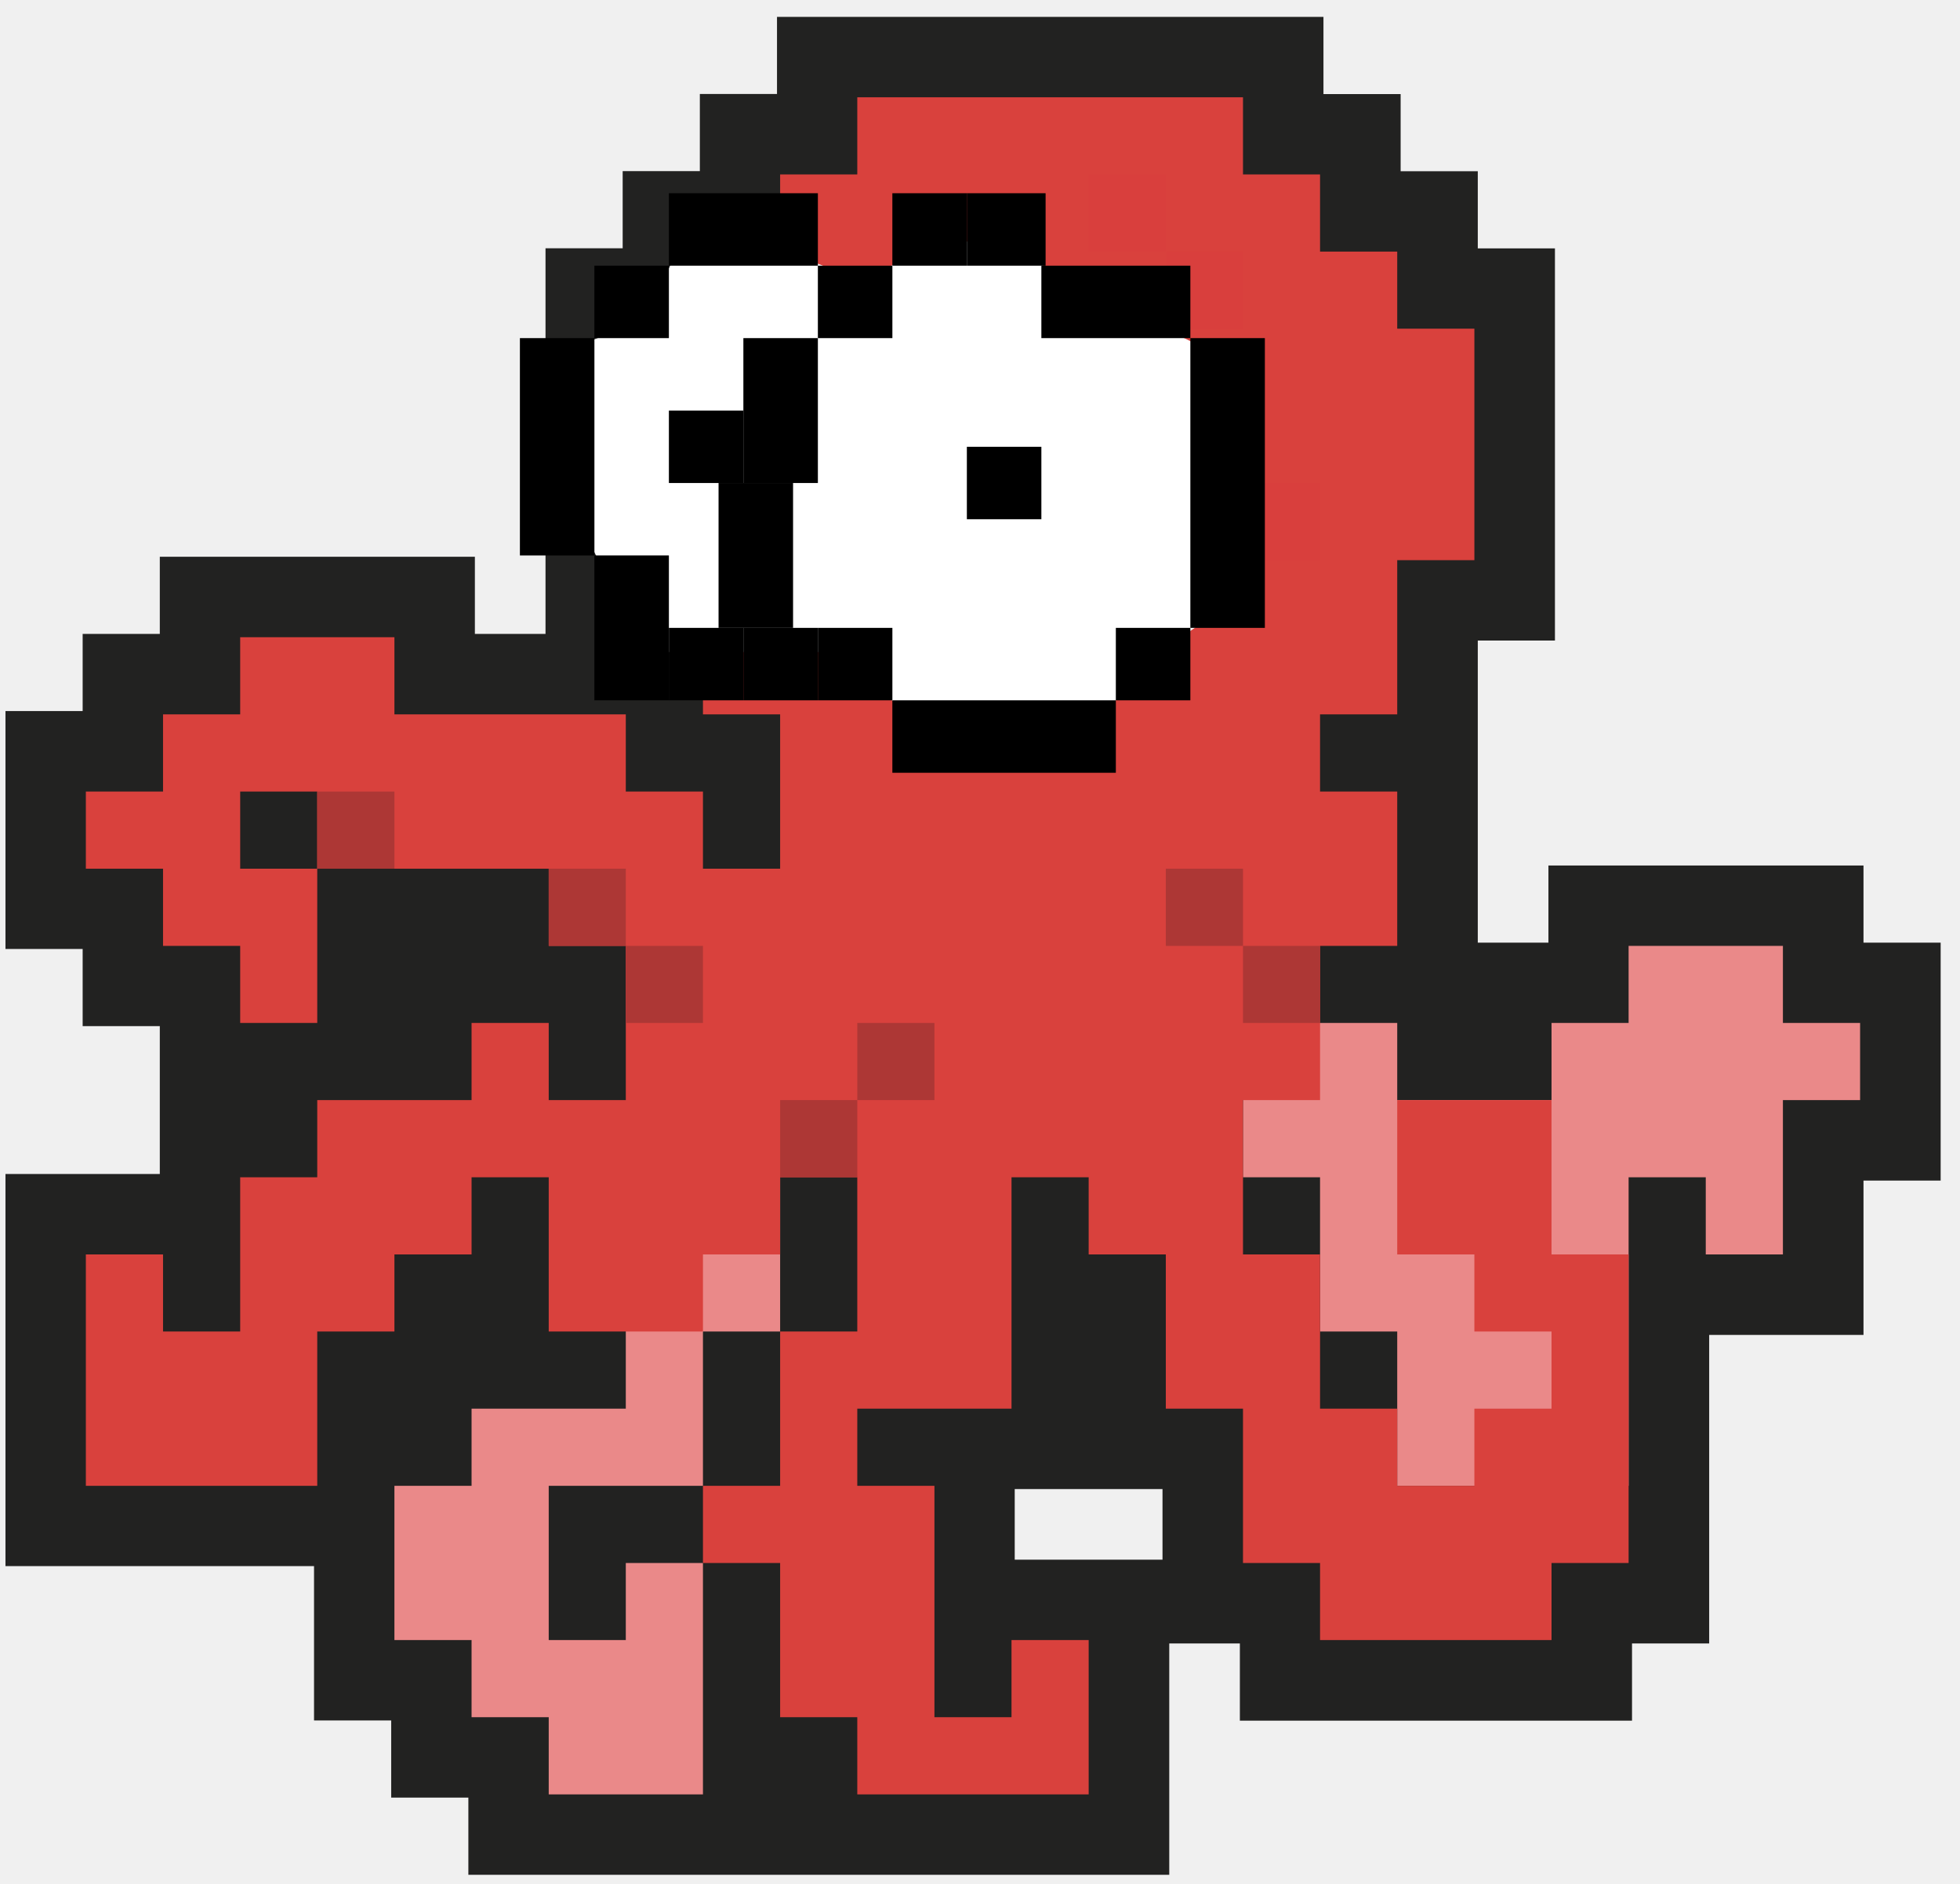
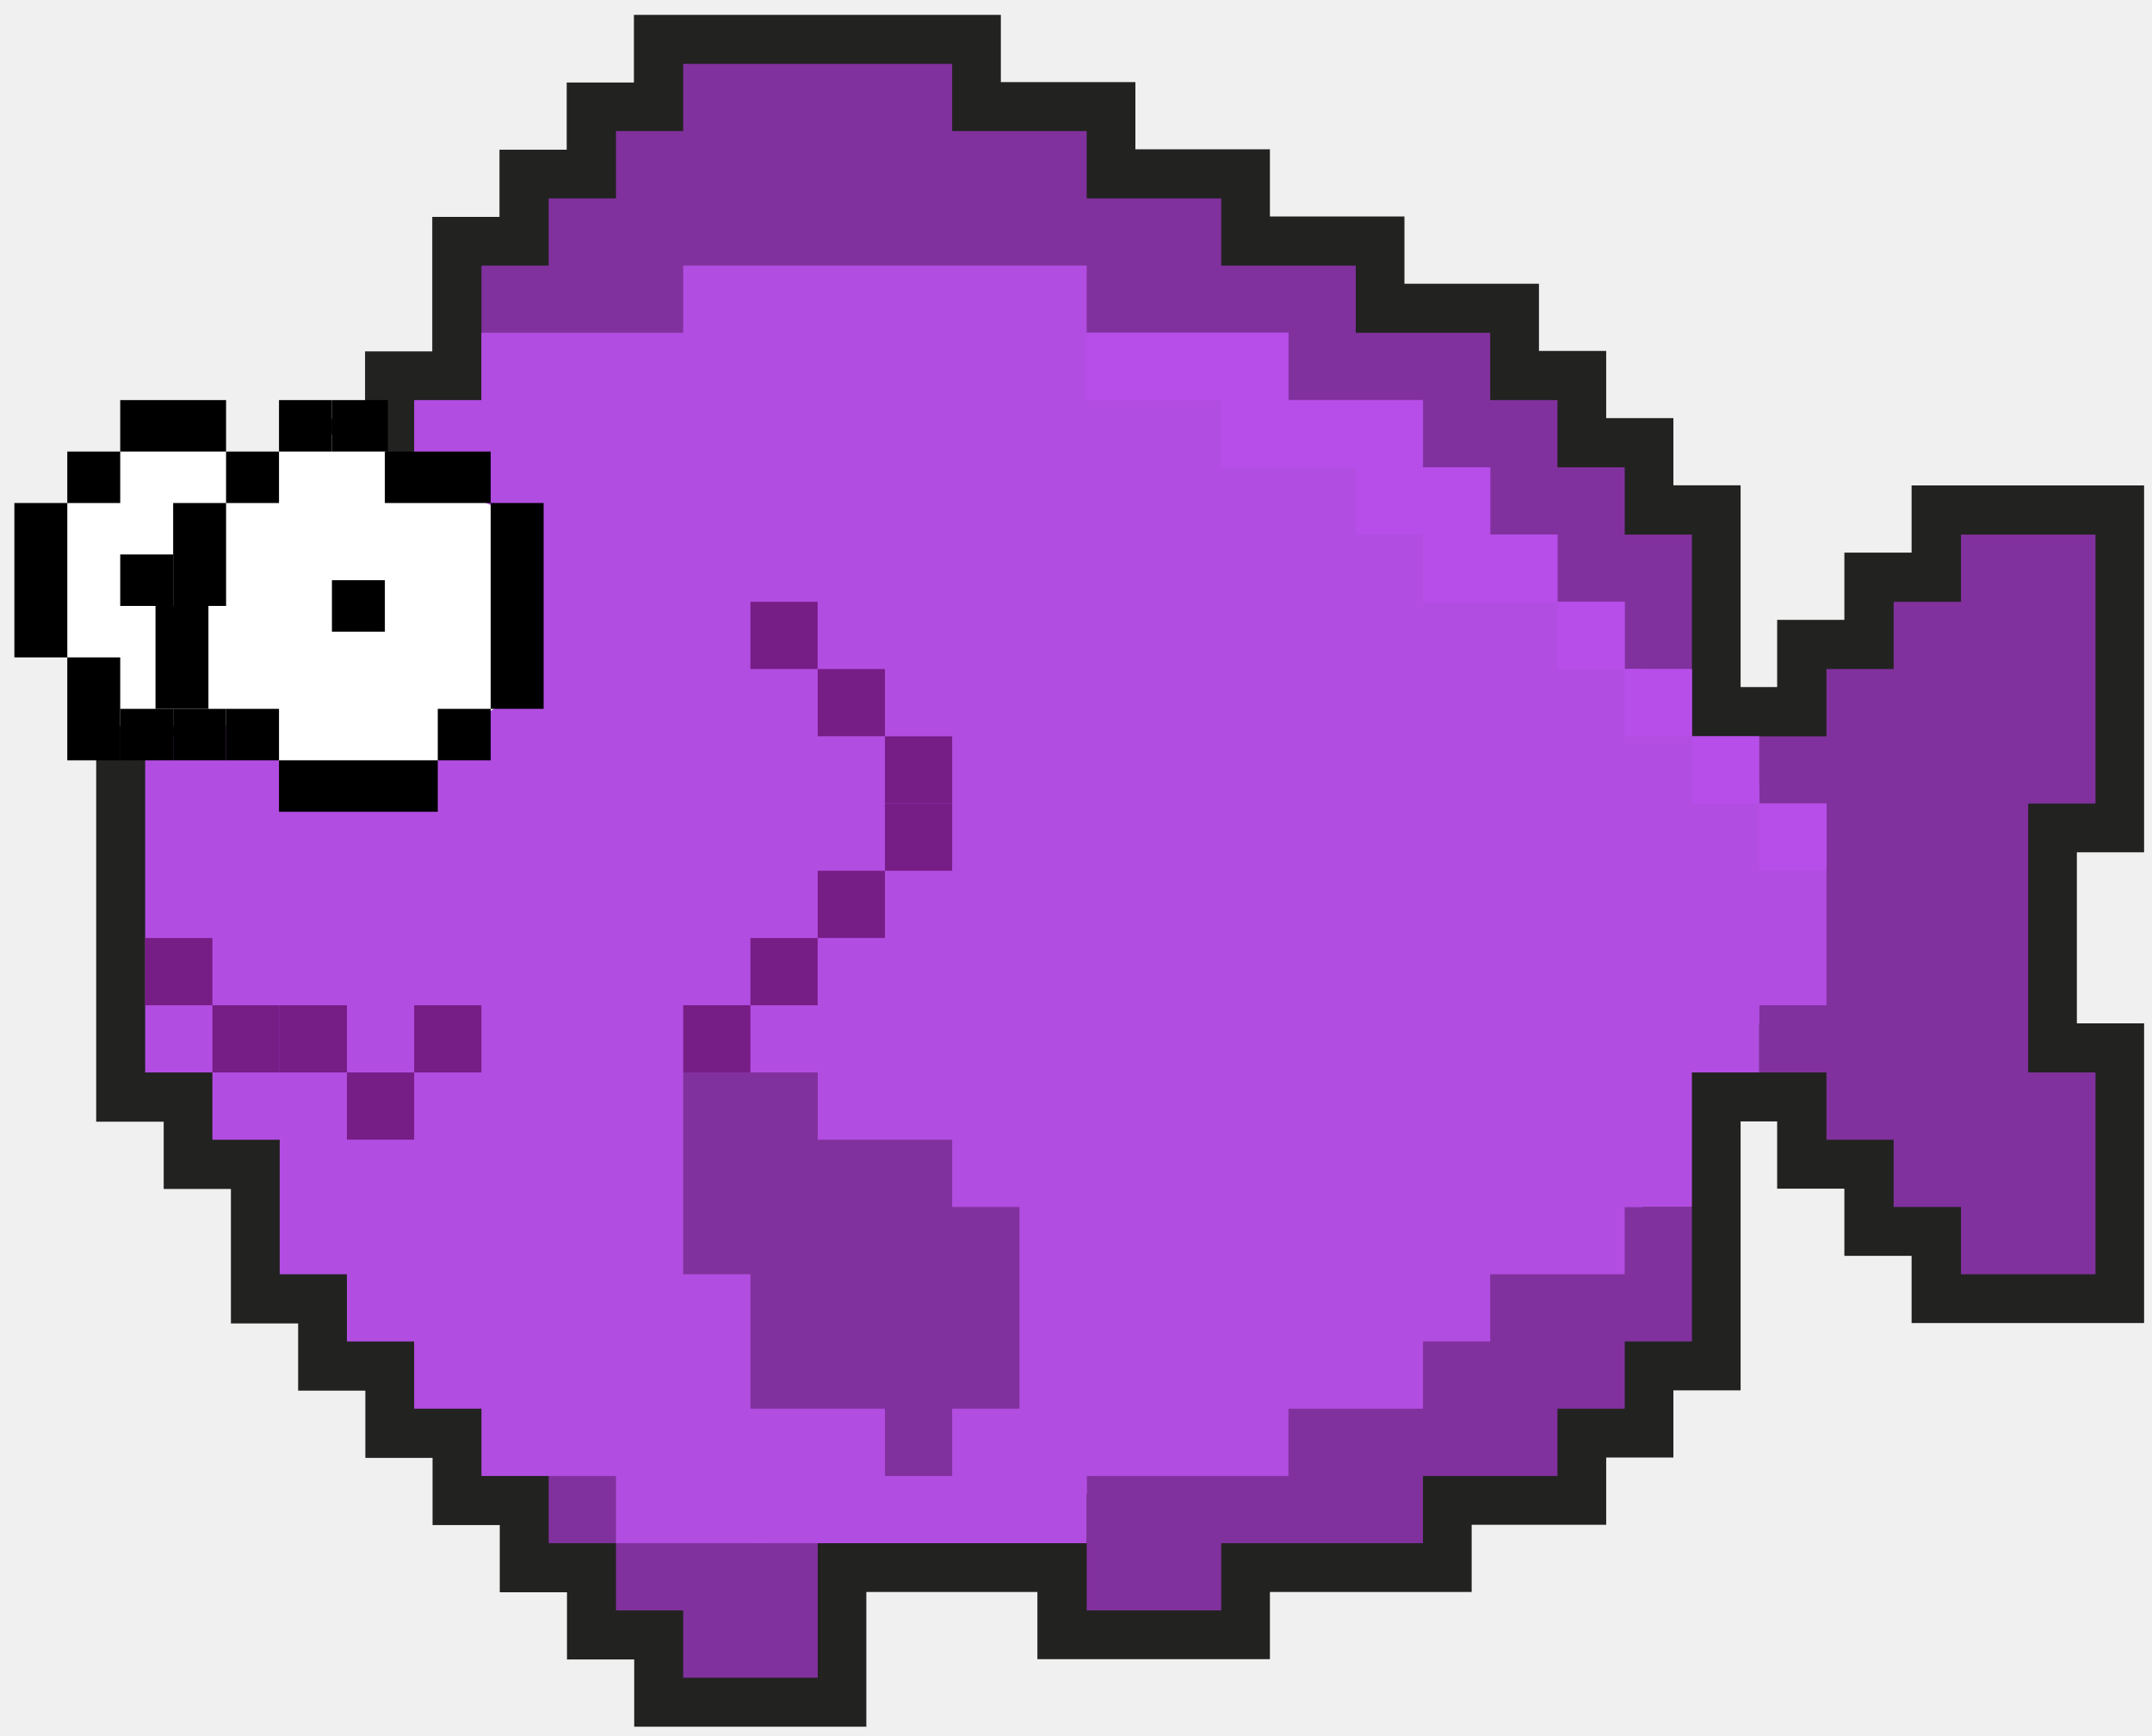
- <svg xmlns="http://www.w3.org/2000/svg" width="77" height="74" viewBox="0 0 77 74" fill="none">
-   <path d="M70.043 40.186V37.155H63.981V40.186H60.949V43.217H54.887V40.186H51.855V37.155H54.887V31.092H51.855V28.061H54.887V21.998H57.918V12.908H54.887V9.876H51.855V6.845H48.824V3.814H33.671V6.845H30.64V9.876H27.608V12.908H24.577V21.998H27.608V28.061H30.64V34.123H27.608V31.092H24.577V28.061H15.487V25.029H9.424V28.061H6.393V31.092H3.361V34.123H6.393V37.155H9.424V40.186H12.455V34.123H9.424V31.092H12.455V34.123H21.546V37.155H24.577V43.217H21.546V40.186H18.514V43.217H12.451V46.249H9.42V52.312H6.389V49.28H3.357V58.37H12.447V52.308H15.479V49.276H18.51V46.245H21.542V52.308H24.573V55.339H18.51V58.37H15.479V64.433H18.51V67.464H21.542V70.496H27.604V61.406H24.573V64.437H21.542V58.374H27.604V52.312H30.636V46.249H33.667V52.312H30.636V58.374H27.604V61.406H30.636V67.468H33.667V70.5H42.757V64.437H39.726V67.468H36.694V58.378H33.663V55.347H39.726V46.257H42.757V49.288H45.789V55.351H48.82V61.413H51.851V64.445H60.941V61.413H63.973V46.261H67.004V49.292H70.036V43.229H73.067V40.198H70.036L70.043 40.186ZM48.832 49.276V46.245H51.863V49.276H48.832ZM51.863 55.339V52.308H54.895V55.339H51.863Z" fill="#AD3735" />
-   <path d="M45.927 73.65H18.4V70.618H15.368V67.587H12.337V61.524H0.215V46.119H6.278V40.312H3.247V37.281H0.215V27.934H3.247V24.903H6.278V21.872H18.656V24.903H21.431V9.754H24.462V6.723H27.494V3.691H30.525V0.664H51.993V3.695H55.025V6.727H58.056V9.758H61.087V25.163H58.056V37.032H60.831V34.001H73.209V37.032H76.24V46.379H73.209V52.442H67.146V64.563H64.115V67.595H48.709V64.563H45.935V73.653L45.927 73.65ZM55.017 61.271H57.792V58.497H55.017V61.271ZM39.864 61.271H45.67V58.497H39.864V61.271ZM58.048 58.24H60.823V46.371H55.017V49.146H58.048V58.236V58.24ZM24.711 49.15H27.486V46.375H24.711V49.15ZM45.67 43.087H48.702V24.903H51.733V18.84H54.764V16.065H51.733V13.034H48.702V10.003H45.67V6.971H36.833V10.003H33.801V13.034H30.77V16.065H27.739V18.84H30.77V24.903H33.801V37.281H27.739V43.087H45.666H45.67Z" fill="#222221" />
-   <path d="M51.859 40.186H54.891V43.217H60.953V40.186H63.981V37.159H70.043V40.186H73.075V43.217H70.043V49.28H67.012V46.249H63.981V58.37H54.891V52.308H51.859V46.249H48.832V40.186H51.859Z" fill="#EA8989" />
-   <path d="M24.585 52.308V55.339H18.526V58.37H15.495V64.429H18.526V67.46H21.557V70.492H27.616V61.402H24.585V64.429H21.557V61.402V58.37H27.616V52.308H30.648V46.249H24.585V52.308Z" fill="#EA8989" />
-   <path d="M60.953 49.28V43.217H54.891V49.28H57.922V52.308H60.953V55.339H57.922V58.37H54.891V55.339H51.859V49.28H48.832V43.217H51.859V37.159H54.891V31.096H51.859V28.064H54.891V22.006H57.922V12.912H54.891V9.884H51.859V6.853H48.832V3.822H45.8H33.679V6.853H30.648V9.884H27.616V12.912H24.585V22.006H27.616V28.064H30.648V34.127H27.616V31.096H24.585V28.064H15.495V25.033H9.436V28.064H6.405V31.096H3.373V34.127H6.405V37.159H9.436V40.186H12.463V37.159V34.127H9.436V31.096H12.463V34.127H15.495H21.557V37.159H24.585V43.217H21.557V40.186H18.526V43.217H12.463V46.249H9.436V52.308H6.405V49.28H3.373V58.37H12.463V52.308H15.495V49.28H18.526V46.249H21.557V52.308H27.616V49.28H30.648V46.249H33.679V49.28V52.308H30.648V58.37H27.616V61.402H30.648V64.429V67.46H33.679V70.492H42.769V64.429H39.738V67.46H36.71V58.37H33.679V55.339H39.738V49.28V46.249H42.769V49.28H45.8V55.339H48.832V61.402H51.859V64.429H54.891H60.953V61.402H63.981V55.339V49.28H60.953Z" fill="#D9413D" />
-   <path d="M45.8 6.853H42.769V9.884H45.8V12.912H48.832V9.884H45.8V6.853Z" fill="#D93F3D" />
-   <path d="M33.679 18.974H30.648V22.006H27.616V25.033H30.648V22.006H33.679V18.974Z" fill="#D93F3D" />
-   <path d="M48.832 22.006H51.859V18.974H48.832V22.006Z" fill="#D93F3D" />
-   <path d="M30.648 46.249V43.217H33.679V40.186H36.71V43.217H33.679V46.249H30.648Z" fill="#AD3735" />
-   <path d="M51.859 40.186H48.832V37.159H45.8V34.127H48.832V37.159H51.859V40.186Z" fill="#AD3735" />
-   <path d="M15.495 31.096H12.463V34.127H15.495V31.096Z" fill="#AD3735" />
-   <path d="M21.557 34.127H24.585V37.159H27.616V40.186H24.585V37.159H21.557V34.127Z" fill="#AD3735" />
-   <path d="M44.081 12.097L39.203 9.488H36.277L34.082 11.148L31.155 9.963L27.009 9.014L25.302 12.571L21.644 13.994V18.263L25.302 25.615H32.375L36.033 28.223L42.13 29.409L45.544 25.615L47.983 23.955V13.994L44.081 12.097Z" fill="white" />
-   <rect x="26.278" y="7.591" width="5.853" height="2.846" fill="black" />
-   <rect x="23.351" y="10.437" width="2.927" height="2.846" fill="black" />
-   <rect x="26.278" y="16.129" width="2.927" height="2.846" fill="black" />
-   <rect x="37.984" y="17.552" width="2.927" height="2.846" fill="black" />
-   <rect x="46.764" y="13.283" width="2.927" height="11.383" fill="black" />
-   <rect x="23.351" y="21.82" width="2.927" height="5.692" fill="black" />
-   <rect x="26.278" y="24.666" width="2.927" height="2.846" fill="black" />
-   <rect x="29.204" y="24.666" width="2.927" height="2.846" fill="black" />
-   <rect x="20.425" y="13.283" width="2.927" height="8.538" fill="black" />
-   <rect x="29.204" y="13.283" width="2.927" height="5.692" fill="black" />
-   <rect x="28.229" y="18.974" width="2.927" height="5.692" fill="black" />
-   <rect x="37.984" y="7.591" width="3.093" height="2.846" fill="black" />
-   <rect x="40.911" y="10.437" width="5.853" height="2.846" fill="black" />
-   <rect x="43.837" y="24.666" width="2.927" height="2.846" fill="black" />
-   <rect x="32.131" y="24.666" width="2.927" height="2.846" fill="black" />
-   <rect x="35.057" y="27.512" width="8.78" height="2.846" fill="black" />
-   <rect x="32.131" y="10.437" width="2.927" height="2.846" fill="black" />
-   <rect x="35.057" y="7.591" width="2.927" height="2.846" fill="black" />
+ <svg xmlns="http://www.w3.org/2000/svg" width="119" height="96" viewBox="0 0 119 96" fill="none">
+   <path d="M115.876 44.439V29.566H108.437V33.283H104.714V37H100.997V40.722H97.281H93.558V37V29.566H89.842V25.844H86.125V22.127H82.403V18.405H74.969V14.688H67.53V10.972H60.091V7.249H52.652V3.532H37.779V7.249H34.062V10.972H30.34V14.688H26.623V18.405V22.127H22.901V25.844H19.184V29.566H15.467V37H11.745V40.722H8.028V44.439V48.156V51.878V55.595V59.312H11.745V63.034H15.467V70.473H19.184V74.19H22.901V77.907H26.623V81.629H30.34V85.346H34.062V89.063H37.779V92.785H45.218V85.346H60.091V89.063H67.53V85.346H71.247H78.686V81.629H86.125V77.907H89.842V74.19H93.558V66.751V63.034V59.312H97.281H100.997V63.034H104.714V66.751H108.437V70.473H115.876V59.312H112.153V44.439H115.876Z" fill="#B74EE9" />
+   <path d="M47.927 95.494H35.07V91.777H31.353V88.06H27.636V84.344H23.919V80.627H20.203V76.91H16.486V73.193H12.769V65.754H9.052V62.037H5.319V38.024H9.036V34.307H12.753V26.868H16.47V23.151H20.186V19.435H23.903V11.995H27.62V8.279H31.337V4.562H35.054V0.823H55.344V4.54H62.784V8.257H70.223V11.974H77.662V15.691H85.101V19.407H88.818V23.124H92.534V26.841H96.251V37.997H98.272V34.28H101.989V30.563H105.706V26.846H118.563V47.137H114.846V56.597H118.563V73.171H105.706V69.454H101.989V65.738H98.272V62.021H96.251V76.894H92.534V80.61H88.818V84.327H81.379V88.044H70.223V91.761H57.365V88.044H47.906V95.483L47.927 95.494ZM40.488 90.076H42.509V82.637H62.805V86.354H64.826V82.637H75.982V78.92H83.421V75.203H87.138V71.486H90.855V56.614H103.712V60.33H107.429V64.047H111.146V67.764H113.167V62.026H109.45V41.73H113.167V32.276H111.146V35.992H107.429V39.709H103.712V43.426H90.855V32.27H87.138V28.553H83.421V24.836H79.704V21.12H72.265V17.403H64.826V13.686H57.387V9.969H49.948V6.252H40.493V9.969H36.777V13.686H33.06V17.403H29.343V24.842H25.626V28.559H21.909V32.276H18.193V39.715H14.476V43.431H10.759V56.608H14.476V60.325H18.193V67.764H21.909V71.481H25.626V75.198H29.343V78.915H33.06V82.631H36.777V86.348H40.493V90.065L40.488 90.076Z" fill="#222221" />
+   <path d="M26.623 18.405V14.688H30.34V10.972H34.062V7.249H37.779V3.532H52.652V7.249H60.091V10.972H67.53V14.688H74.969V18.405H82.403V22.127H86.125V25.844H89.842V29.566H93.558V37H26.623V18.405Z" fill="#81319D" />
+   <path d="M97.281 40.722H100.998V37H104.714V33.283H108.437V29.566H115.876V44.439H112.153V59.312H115.876V70.473H108.437V66.751H104.714V63.034H100.998V59.312H97.281" fill="#81319D" />
+   <path d="M93.558 66.751V74.19H89.842V77.907H86.125V81.629H78.686V85.346H71.247H67.53V89.063H60.091V66.751H93.558Z" fill="#81319D" />
+   <path d="M30.34 77.907V85.346H34.062V89.063H37.779V92.785H45.218V85.346H41.496V77.907H30.34Z" fill="#81319D" />
+   <path d="M97.281 44.439V40.722H93.558V37H89.842V33.283H86.125V29.566H82.403V25.844H78.686V22.127H71.247V18.405H67.53H63.808H60.091V14.688H48.935H37.779V18.405H26.623V22.127H22.901V25.844H19.184V29.566H15.467V37H11.745V40.722H8.028V44.439V48.156V51.878V55.595V59.312H11.745V63.034H15.467V70.473H19.184V74.19H22.901V77.907H26.623V81.629H30.34H34.062V85.346H60.091V81.629H63.808H67.53H71.247V77.907H78.686V74.19H82.403V70.473H86.125H89.842V66.751H93.558V63.034V59.312H97.281V55.595H100.998V44.439H97.281Z" fill="#B24DE1" />
+   <path d="M41.496 59.312H45.218V63.034H52.652V66.751H56.374V77.907H52.652V81.629H48.935V77.907H41.496V70.473H37.779V59.312H41.496Z" fill="#81319D" />
+   <path d="M45.213 33.283H41.496V37H45.213V33.283Z" fill="#771D86" />
+   <path d="M48.935 37H45.218V40.717H48.935V37Z" fill="#771D86" />
+   <path d="M52.652 40.722H48.935V44.439H52.652V40.722Z" fill="#771D86" />
+   <path d="M52.652 44.439H48.935V48.156H52.652V44.439Z" fill="#771D86" />
+   <path d="M48.935 48.156H45.218V51.873H48.935V48.156Z" fill="#771D86" />
+   <path d="M45.213 51.878H41.496V55.595H45.213V51.878Z" fill="#771D86" />
+   <path d="M41.496 55.595H37.779V59.312H41.496V55.595Z" fill="#771D86" />
+   <path d="M11.745 51.878H8.028V55.595H11.745V51.878Z" fill="#771D86" />
+   <path d="M15.462 55.595H11.745V59.312H15.462V55.595Z" fill="#771D86" />
+   <path d="M19.184 55.595H15.467V59.312H19.184V55.595Z" fill="#771D86" />
+   <path d="M22.901 59.312H19.184V63.029H22.901V59.312Z" fill="#771D86" />
+   <path d="M26.618 55.595H22.901V59.312H26.618V55.595Z" fill="#771D86" />
+   <path d="M71.247 18.405H60.091V22.122H71.247V18.405Z" fill="#B74EE9" />
+   <path d="M78.686 22.127H67.53V25.844H78.686V22.127Z" fill="#B74EE9" />
+   <path d="M82.408 25.844H74.969V29.561H82.408V25.844Z" fill="#B74EE9" />
+   <path d="M86.125 29.566H78.686V33.283H86.125V29.566Z" fill="#B74EE9" />
+   <path d="M89.842 33.283H86.125V37H89.842V33.283Z" fill="#B74EE9" />
+   <path d="M93.558 37H89.842V40.717H93.558V37Z" fill="#B74EE9" />
+   <path d="M97.275 40.722H93.558V44.439H97.275V40.722Z" fill="#B74EE9" />
+   <path d="M100.998 44.439H97.281V48.156H100.998V44.439Z" fill="#B74EE9" />
+   <path d="M24.451 26.633L19.574 24.025H16.647L14.452 25.685L11.526 24.499L7.38 23.55L5.673 27.108L2.014 28.531V32.799L5.673 40.151H12.745L16.403 42.76L22.5 43.946L25.915 40.151L28.354 38.491V28.531L24.451 26.633Z" fill="white" />
+   <rect x="6.648" y="22.127" width="5.853" height="2.846" fill="black" />
+   <rect x="3.721" y="24.974" width="2.927" height="2.846" fill="black" />
+   <rect x="6.648" y="30.665" width="2.927" height="2.846" fill="black" />
+   <rect x="18.355" y="32.088" width="2.927" height="2.846" fill="black" />
+   <rect x="27.134" y="27.819" width="2.927" height="11.383" fill="black" />
+   <rect x="3.721" y="36.357" width="2.927" height="5.692" fill="black" />
+   <rect x="6.648" y="39.203" width="2.927" height="2.846" fill="black" />
+   <rect x="9.575" y="39.203" width="2.927" height="2.846" fill="black" />
+   <rect x="0.795" y="27.819" width="2.927" height="8.538" fill="black" />
+   <rect x="9.575" y="27.819" width="2.927" height="5.692" fill="black" />
+   <rect x="8.599" y="33.511" width="2.927" height="5.692" fill="black" />
+   <rect x="18.355" y="22.127" width="3.093" height="2.846" fill="black" />
+   <rect x="21.281" y="24.974" width="5.853" height="2.846" fill="black" />
+   <rect x="24.208" y="39.203" width="2.927" height="2.846" fill="black" />
+   <rect x="12.501" y="39.203" width="2.927" height="2.846" fill="black" />
+   <rect x="15.428" y="42.048" width="8.78" height="2.846" fill="black" />
+   <rect x="12.501" y="24.974" width="2.927" height="2.846" fill="black" />
+   <rect x="15.428" y="22.127" width="2.927" height="2.846" fill="black" />
</svg>
